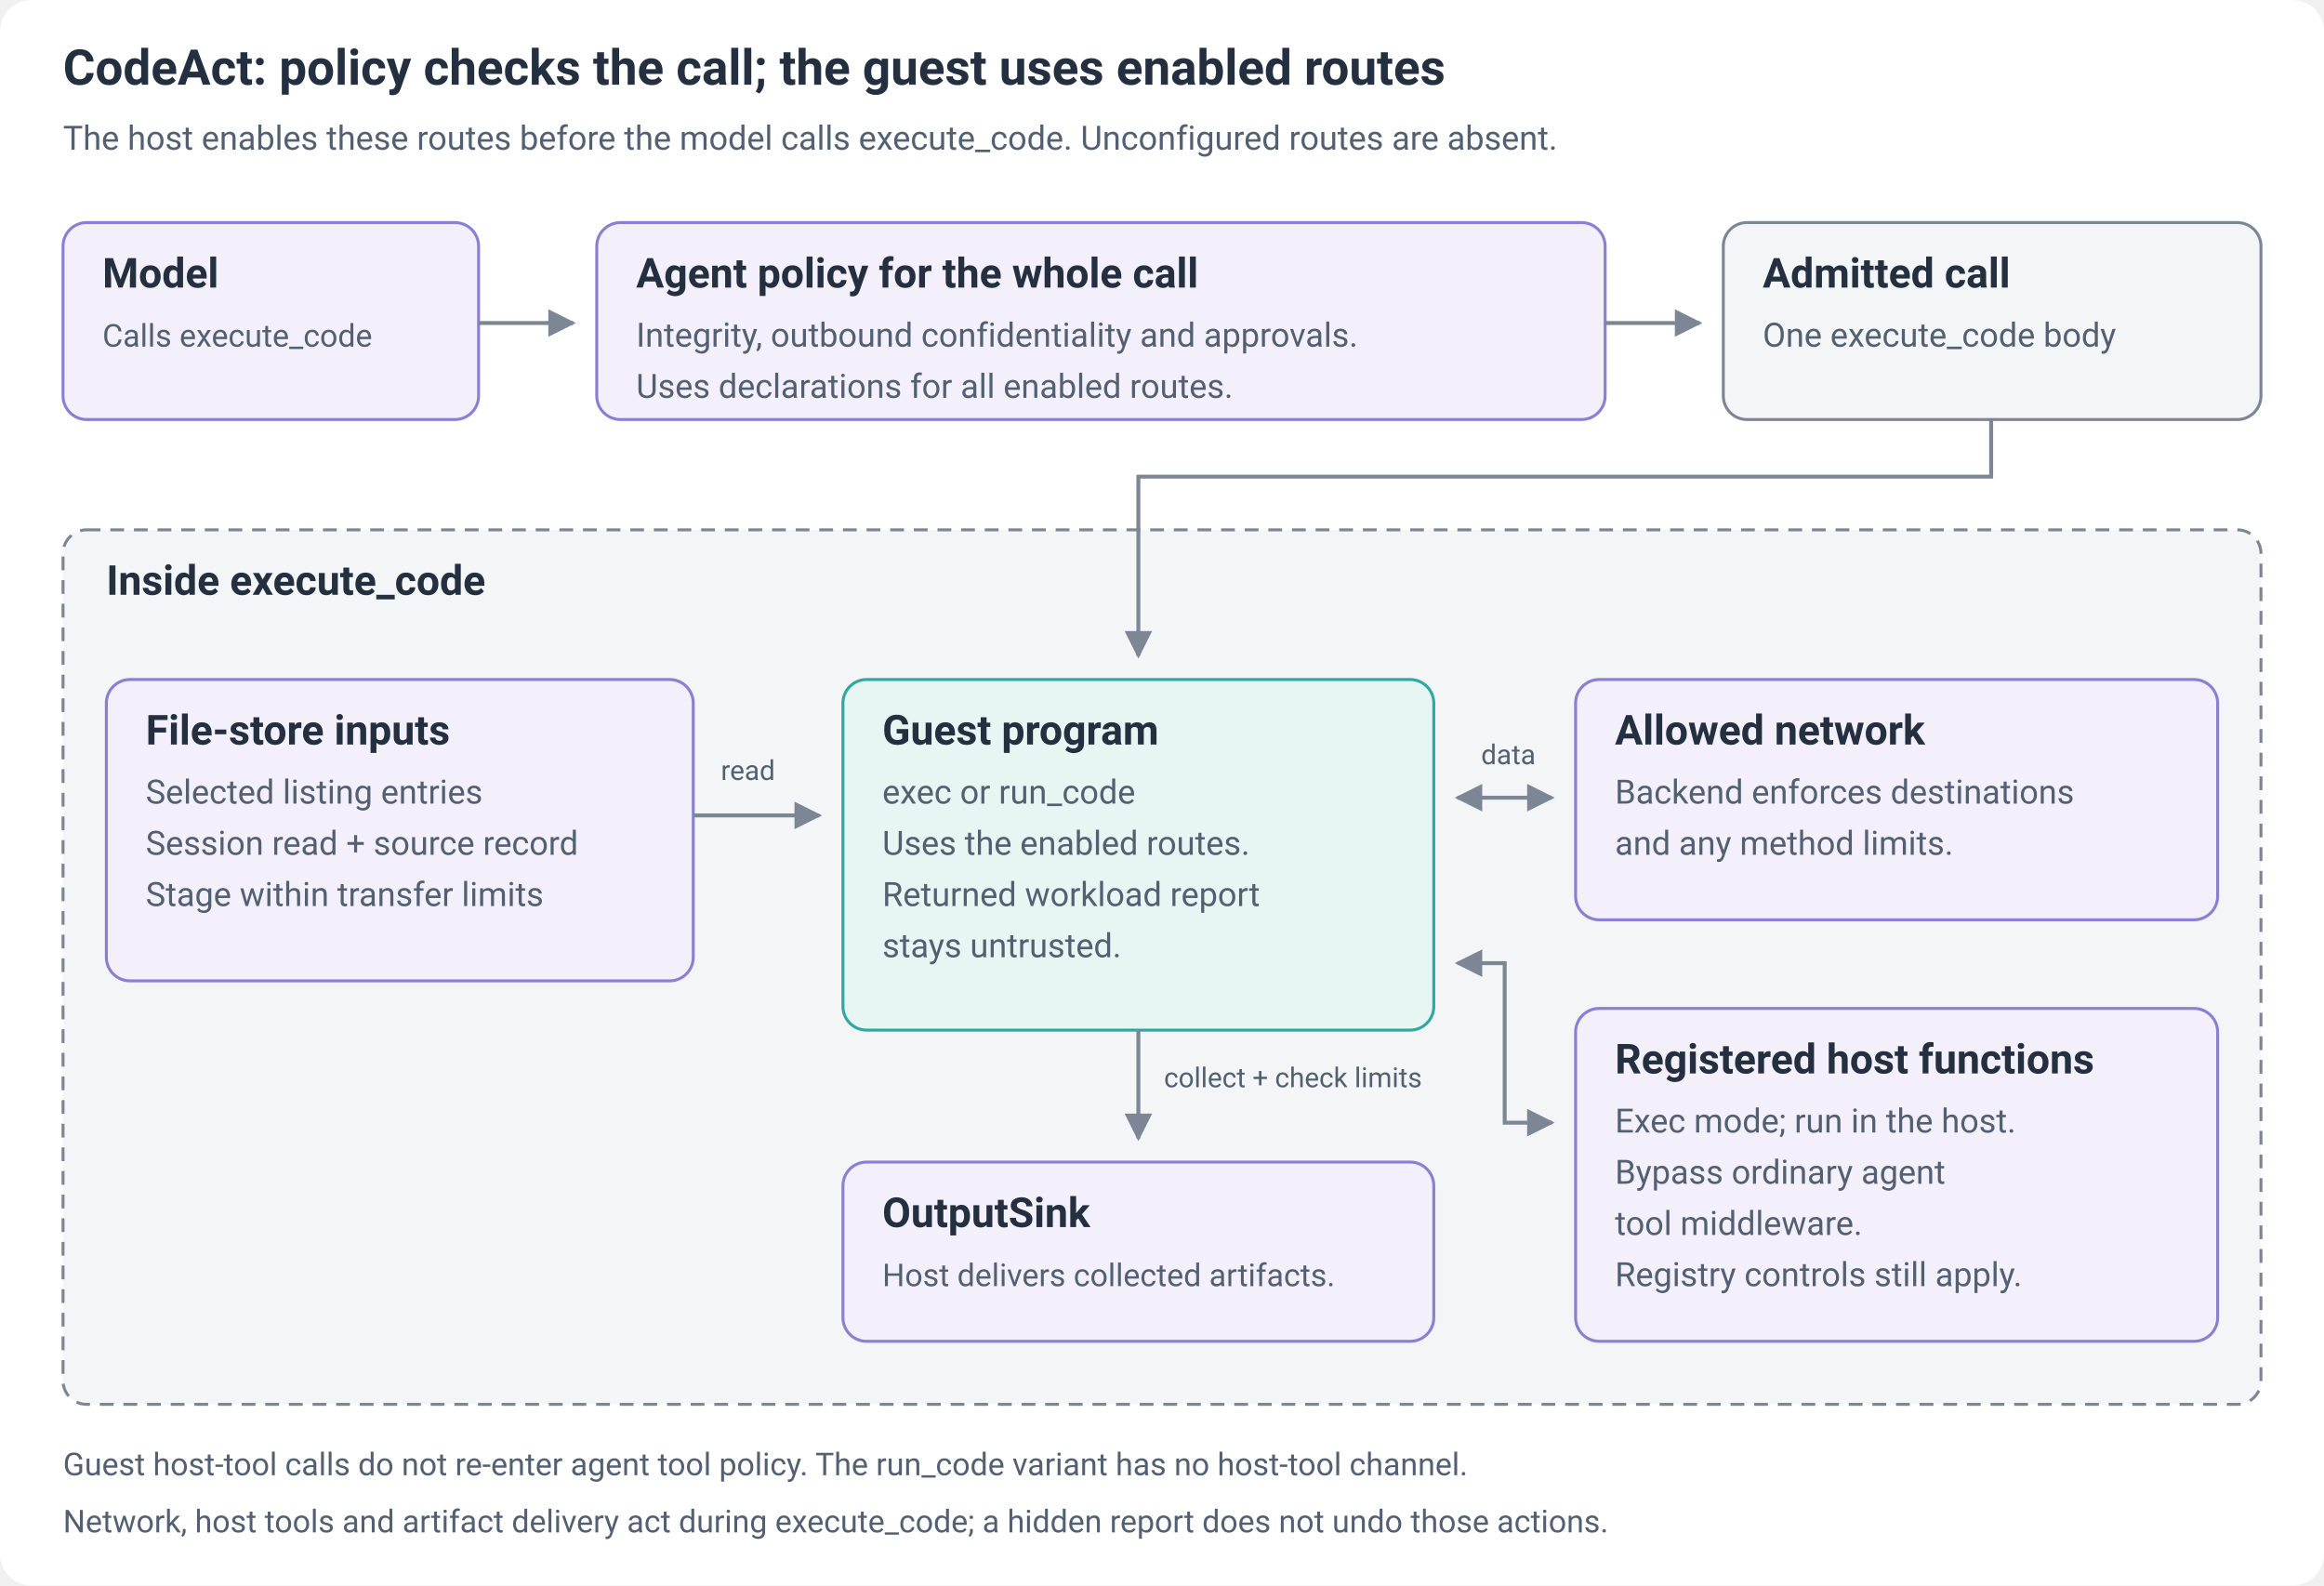
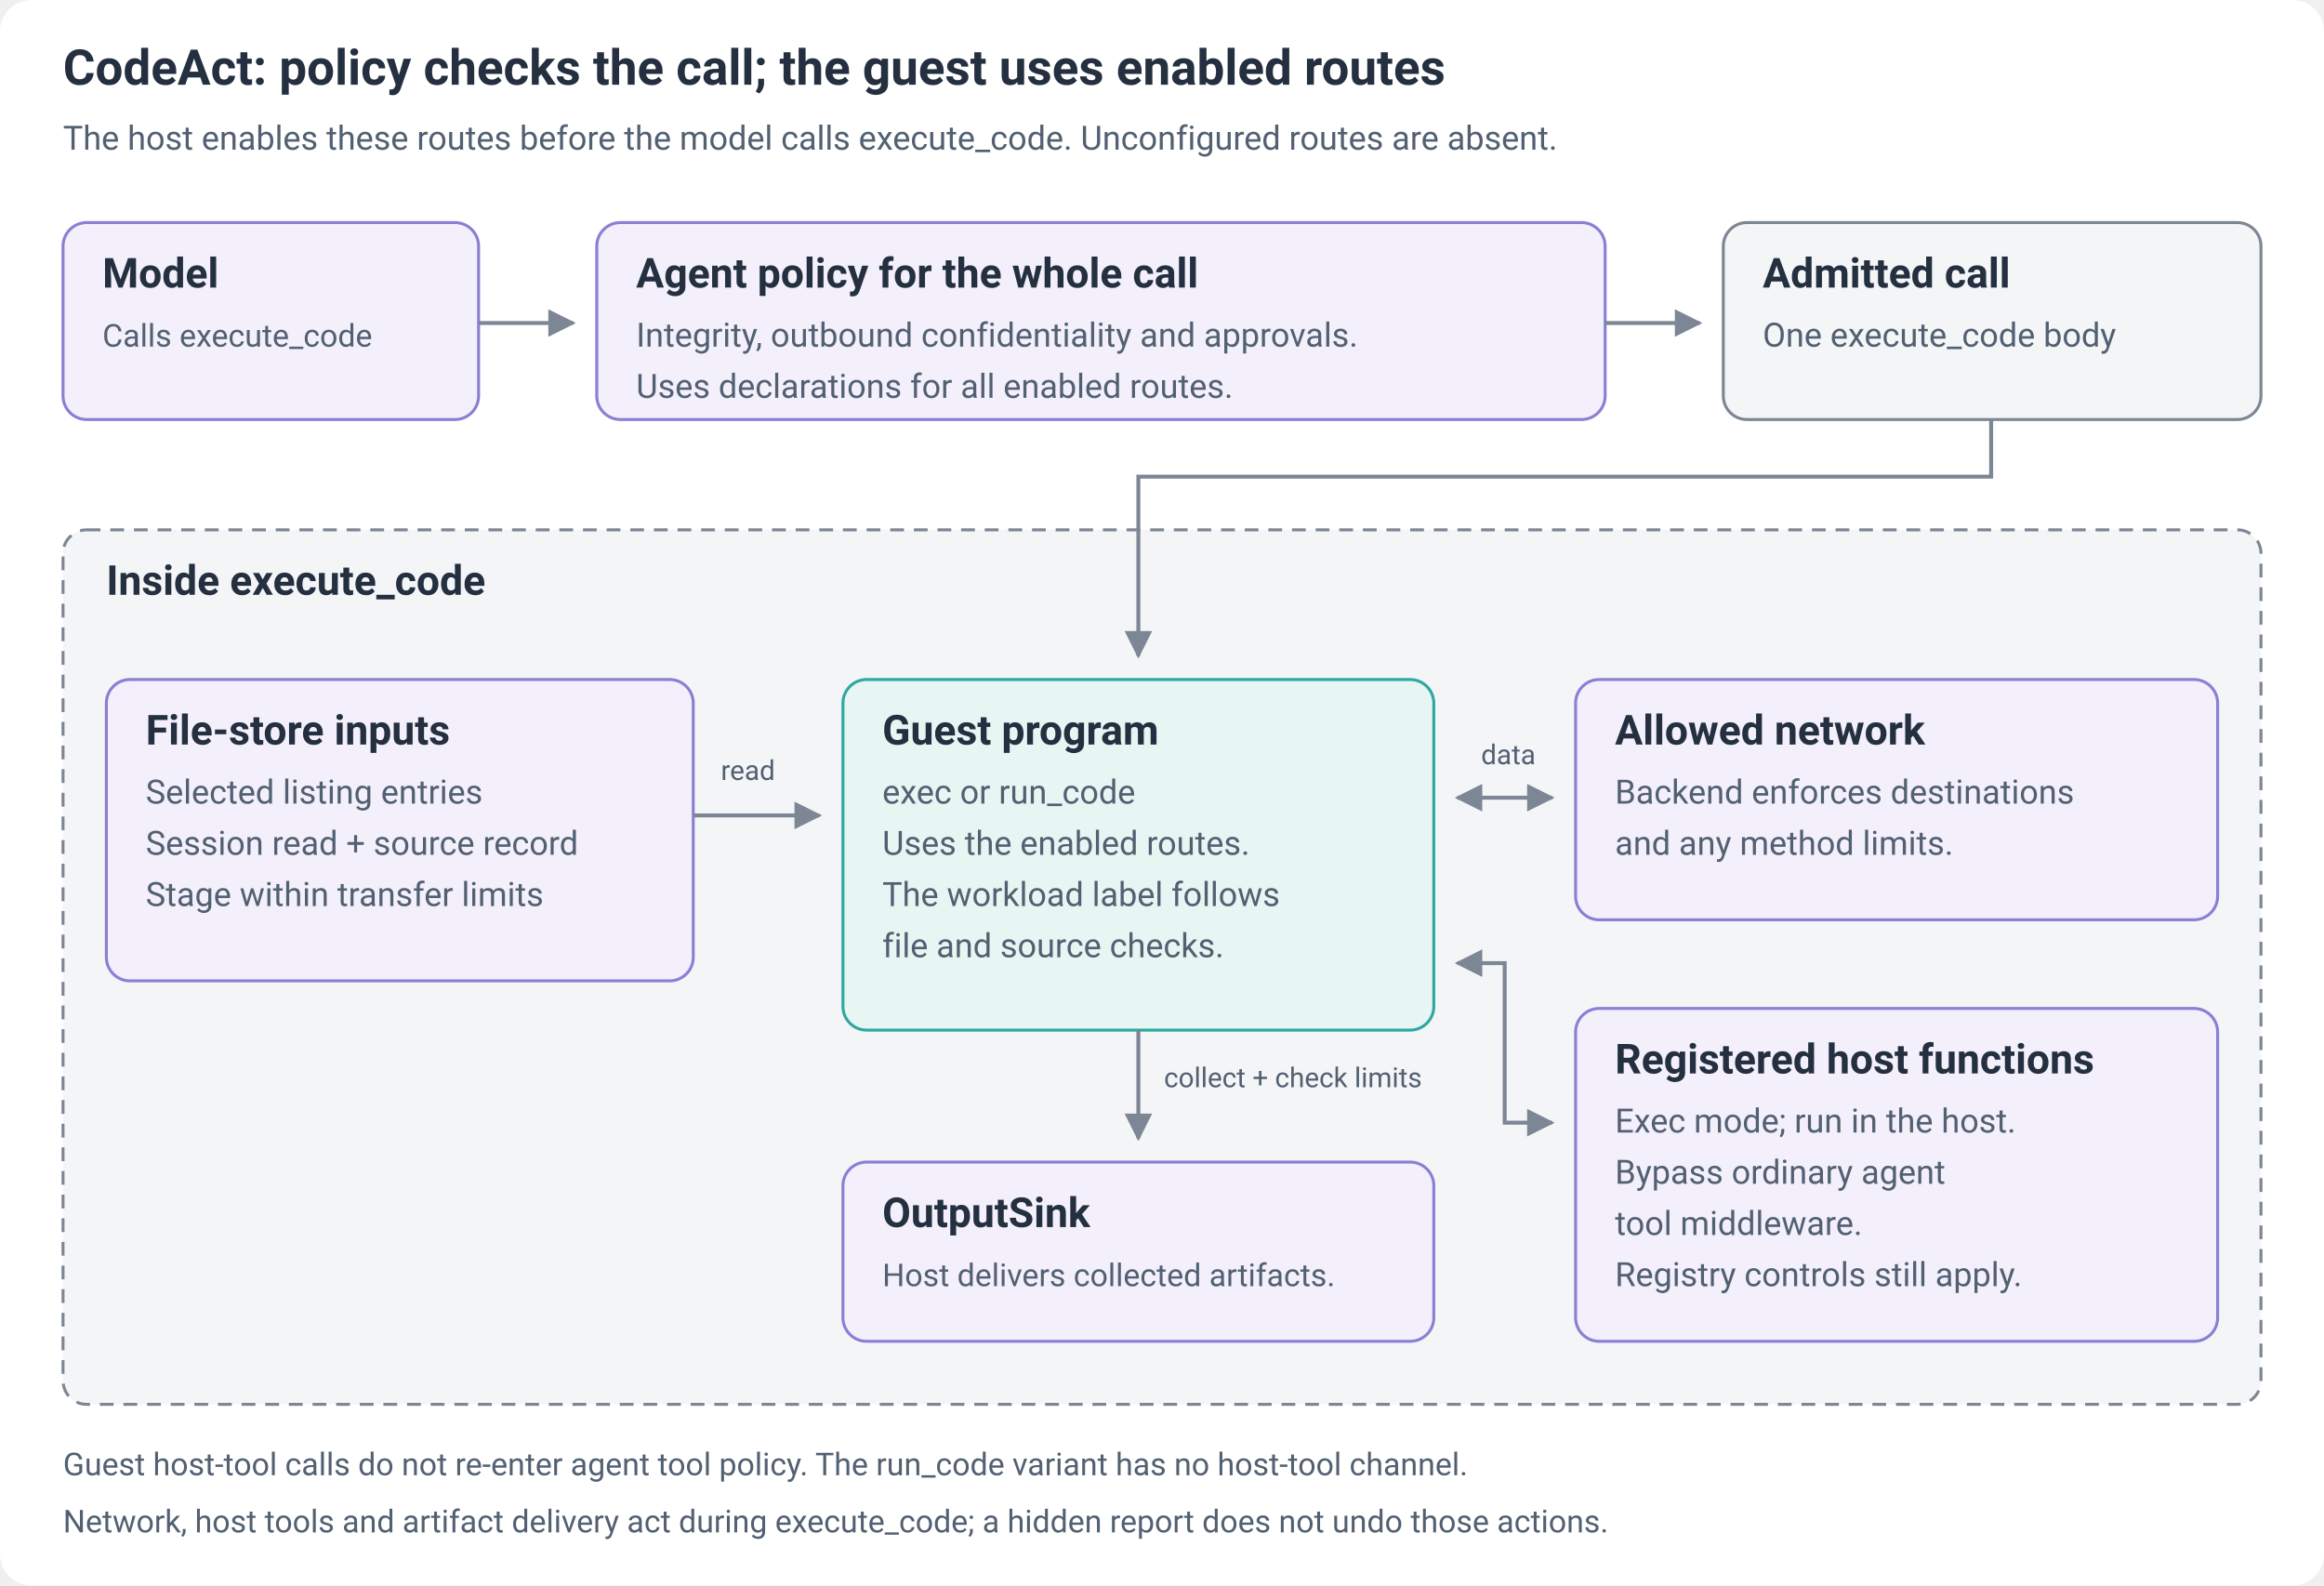
<svg xmlns="http://www.w3.org/2000/svg" viewBox="0 0 1180 805" width="1180" height="805" role="img" aria-labelledby="codeact-data-routes-title codeact-data-routes-desc" font-family="ui-sans-serif, system-ui, -apple-system, 'Segoe UI', Roboto, Helvetica, Arial, sans-serif">
  <defs>
    <marker id="codeact-data-routes-arrow" viewBox="0 0 10 10" refX="9" refY="5" markerWidth="7" markerHeight="7" orient="auto-start-reverse">
      <path d="M 0 0 L 10 5 L 0 10 z" fill="#7d8694" />
    </marker>
  </defs>
  <rect width="1180" height="805" rx="16" fill="#ffffff" />
  <text x="32" y="43" font-size="25" font-weight="600" fill="#243040">CodeAct: policy checks the call; the guest uses enabled routes</text>
  <text x="32" y="76" font-size="17" fill="#526072">The host enables these routes before the model calls execute_code. Unconfigured routes are absent.</text>
  <rect x="32" y="113" width="211" height="100" rx="12" fill="#f3f0fb" stroke="#8b7fd4" stroke-width="1.5" />
  <text x="52" y="146" font-size="21" font-weight="600" fill="#243040">Model</text>
  <text x="52" y="176" font-size="16" fill="#526072">Calls execute_code</text>
  <rect x="303" y="113" width="512" height="100" rx="12" fill="#f3f0fb" stroke="#8b7fd4" stroke-width="1.5" />
  <text x="323" y="146" font-size="21" font-weight="600" fill="#243040">Agent policy for the whole call</text>
  <text x="323" y="176" font-size="17" fill="#526072">Integrity, outbound confidentiality and approvals.</text>
  <text x="323" y="202" font-size="17" fill="#526072">Uses declarations for all enabled routes.</text>
  <rect x="875" y="113" width="273" height="100" rx="12" fill="#f4f5f7" stroke="#7d8694" stroke-width="1.5" />
  <text x="895" y="146" font-size="21" font-weight="600" fill="#243040">Admitted call</text>
  <text x="895" y="176" font-size="17" fill="#526072">One execute_code body</text>
  <path d="M 243 164 H 291" fill="none" stroke="#7d8694" stroke-width="2" marker-end="url(#codeact-data-routes-arrow)" />
  <path d="M 815 164 H 863" fill="none" stroke="#7d8694" stroke-width="2" marker-end="url(#codeact-data-routes-arrow)" />
  <rect x="32" y="269" width="1116" height="444" rx="12" fill="#f4f5f7" stroke="#7d8694" stroke-width="1.5" stroke-dasharray="7 5" />
  <text x="54" y="302" font-size="21" font-weight="600" fill="#243040">Inside execute_code</text>
  <rect x="54" y="345" width="298" height="153" rx="12" fill="#f3f0fb" stroke="#8b7fd4" stroke-width="1.5" />
  <text x="74" y="378" font-size="21" font-weight="600" fill="#243040">File-store inputs</text>
  <text x="74" y="408" font-size="17" fill="#526072">Selected listing entries</text>
  <text x="74" y="434" font-size="17" fill="#526072">Session read + source record</text>
  <text x="74" y="460" font-size="17" fill="#526072">Stage within transfer limits</text>
  <rect x="428" y="345" width="300" height="178" rx="12" fill="#e7f5f3" stroke="#2fa8a0" stroke-width="1.5" />
  <text x="448" y="378" font-size="21" font-weight="600" fill="#243040">Guest program</text>
  <text x="448" y="408" font-size="17" fill="#526072">exec or run_code</text>
  <text x="448" y="434" font-size="17" fill="#526072">Uses the enabled routes.</text>
-   <text x="448" y="460" font-size="17" fill="#526072">Returned workload report</text>
-   <text x="448" y="486" font-size="17" fill="#526072">stays untrusted.</text>
+   <text x="448" y="460" font-size="17" fill="#526072">The workload label follows</text>
+   <text x="448" y="486" font-size="17" fill="#526072">file and source checks.</text>
  <rect x="800" y="345" width="326" height="122" rx="12" fill="#f3f0fb" stroke="#8b7fd4" stroke-width="1.5" />
  <text x="820" y="378" font-size="21" font-weight="600" fill="#243040">Allowed network</text>
  <text x="820" y="408" font-size="17" fill="#526072">Backend enforces destinations</text>
  <text x="820" y="434" font-size="17" fill="#526072">and any method limits.</text>
  <rect x="800" y="512" width="326" height="169" rx="12" fill="#f3f0fb" stroke="#8b7fd4" stroke-width="1.5" />
  <text x="820" y="545" font-size="21" font-weight="600" fill="#243040">Registered host functions</text>
  <text x="820" y="575" font-size="17" fill="#526072">Exec mode; run in the host.</text>
  <text x="820" y="601" font-size="17" fill="#526072">Bypass ordinary agent</text>
  <text x="820" y="627" font-size="17" fill="#526072">tool middleware.</text>
  <text x="820" y="653" font-size="17" fill="#526072">Registry controls still apply.</text>
  <rect x="428" y="590" width="300" height="91" rx="12" fill="#f3f0fb" stroke="#8b7fd4" stroke-width="1.5" />
  <text x="448" y="623" font-size="21" font-weight="600" fill="#243040">OutputSink</text>
  <text x="448" y="653" font-size="16" fill="#526072">Host delivers collected artifacts.</text>
  <path d="M 1011 213 V 242 H 578 V 333" fill="none" stroke="#7d8694" stroke-width="2" marker-end="url(#codeact-data-routes-arrow)" />
  <path d="M 352 414 H 416" fill="none" stroke="#7d8694" stroke-width="2" marker-end="url(#codeact-data-routes-arrow)" />
  <text x="366" y="396" font-size="14" fill="#526072">read</text>
  <path d="M 740 405 H 788" fill="none" stroke="#7d8694" stroke-width="2" marker-start="url(#codeact-data-routes-arrow)" marker-end="url(#codeact-data-routes-arrow)" />
  <text x="752" y="388" font-size="14" fill="#526072">data</text>
  <path d="M 740 489 H 764 V 570 H 788" fill="none" stroke="#7d8694" stroke-width="2" marker-start="url(#codeact-data-routes-arrow)" marker-end="url(#codeact-data-routes-arrow)" />
  <path d="M 578 523 V 578" fill="none" stroke="#7d8694" stroke-width="2" marker-end="url(#codeact-data-routes-arrow)" />
  <text x="591" y="552" font-size="14" fill="#526072">collect + check limits</text>
  <text x="32" y="749" font-size="16" fill="#526072">Guest host-tool calls do not re-enter agent tool policy. The run_code variant has no host-tool channel.</text>
  <text x="32" y="778" font-size="16" fill="#526072">Network, host tools and artifact delivery act during execute_code; a hidden report does not undo those actions.</text>
</svg>
